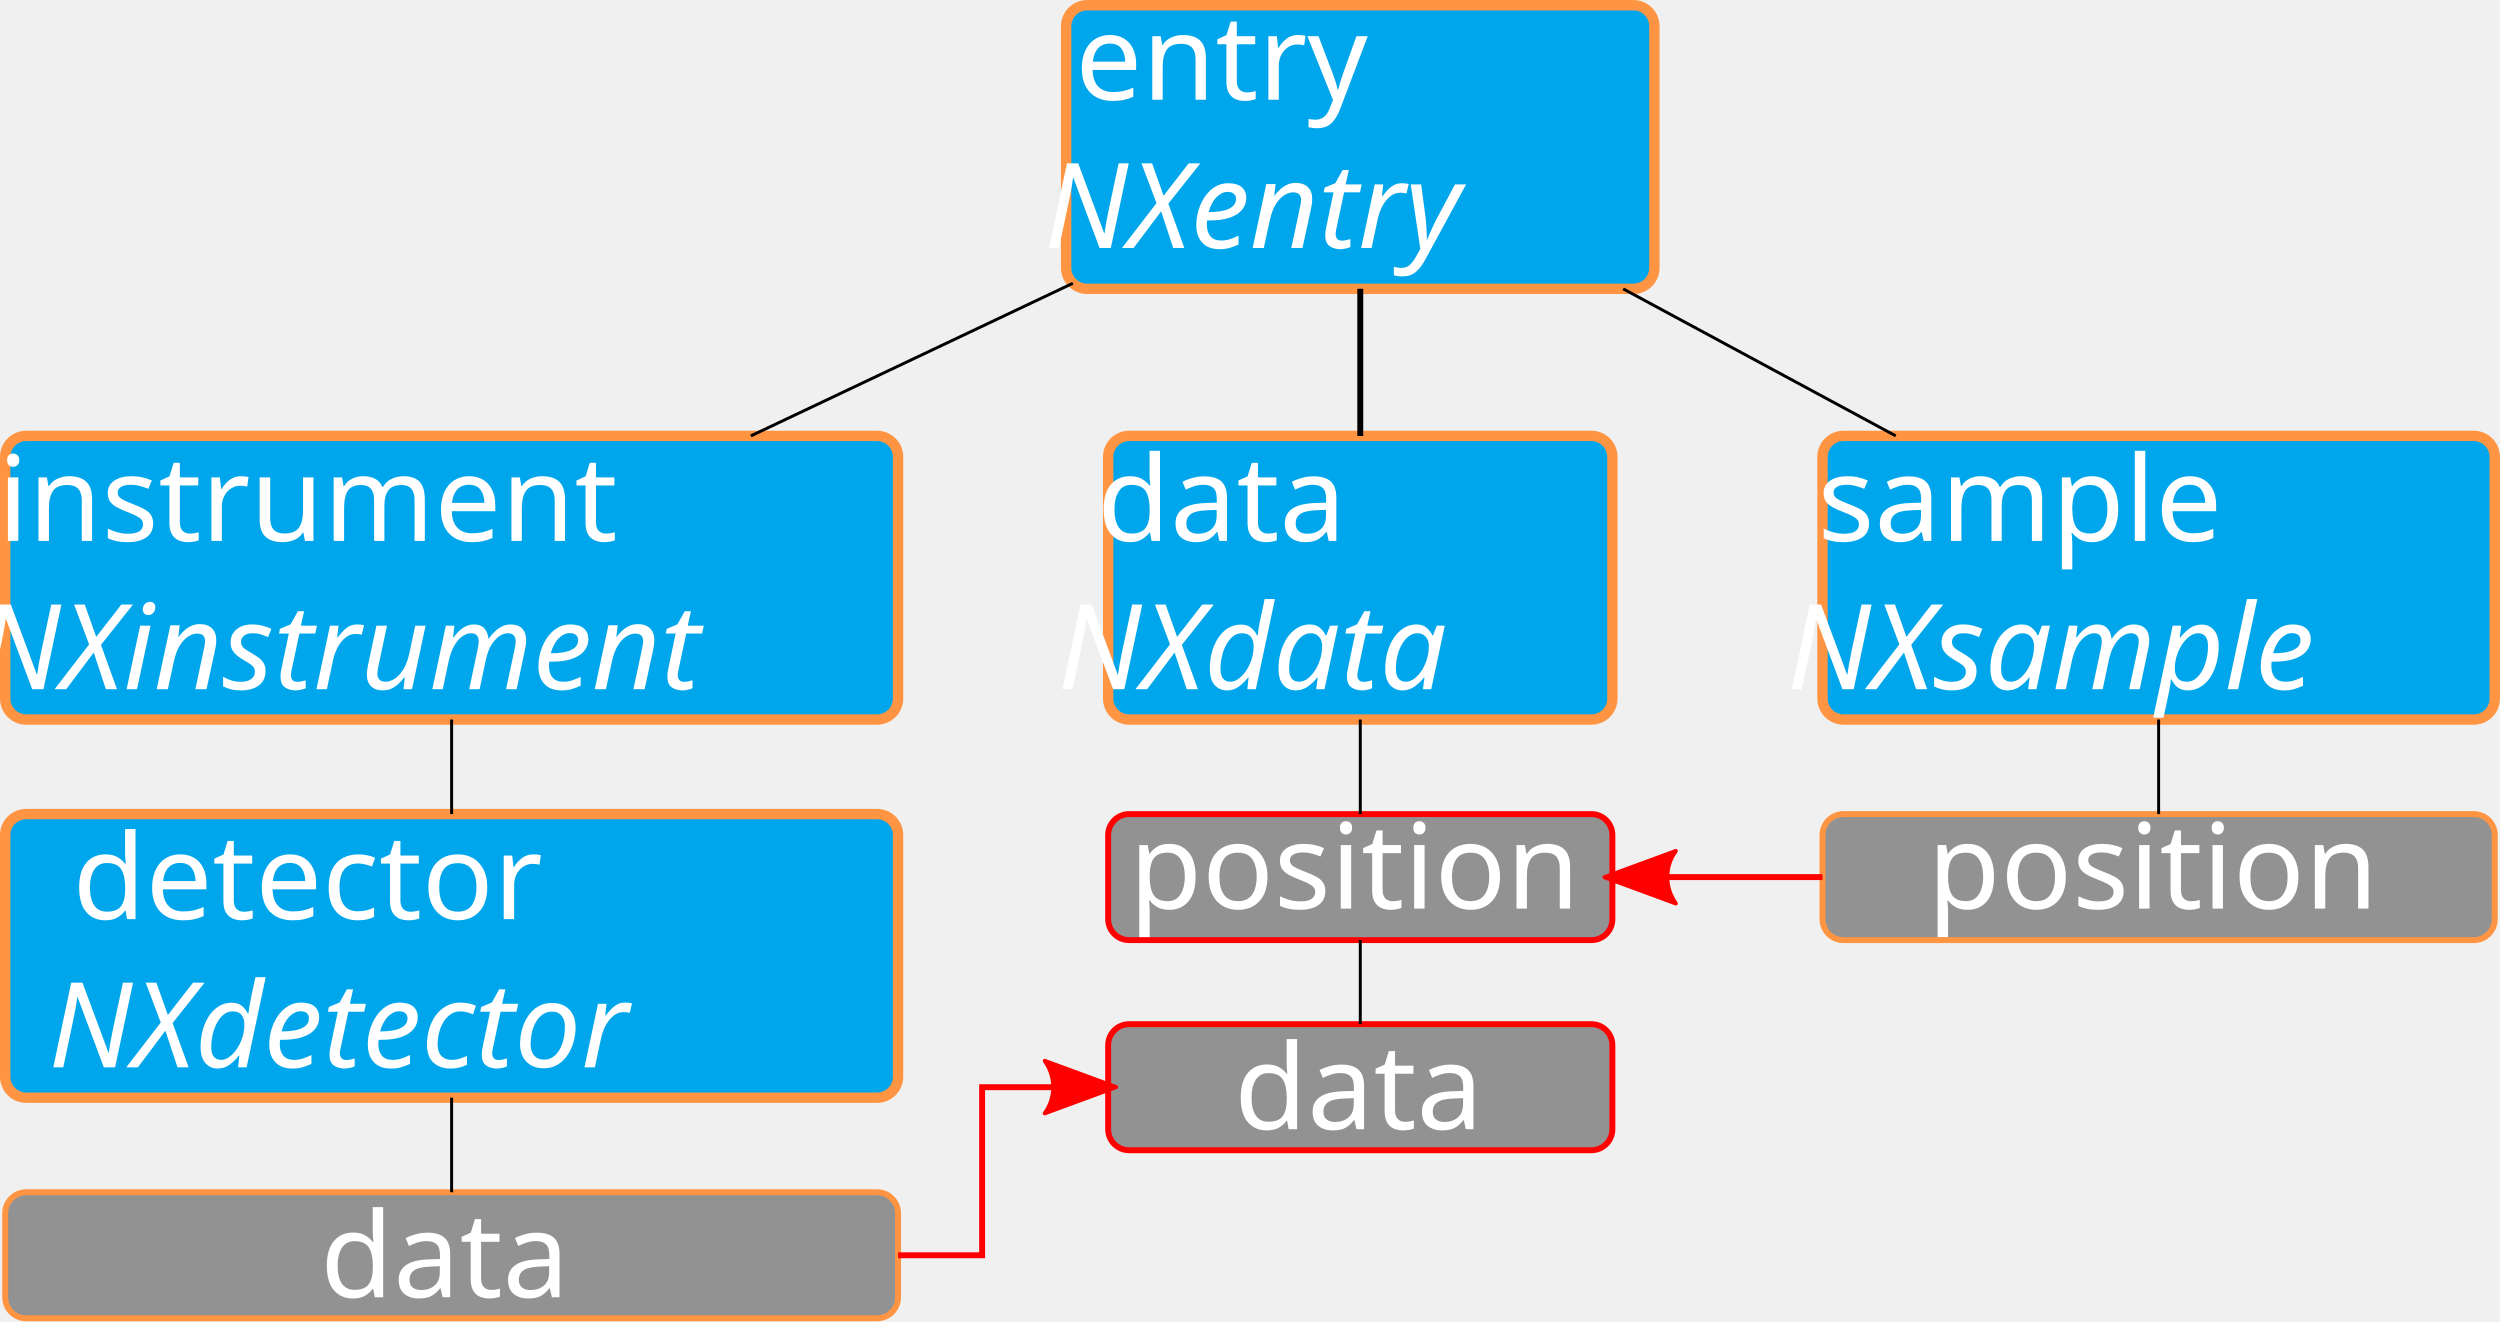
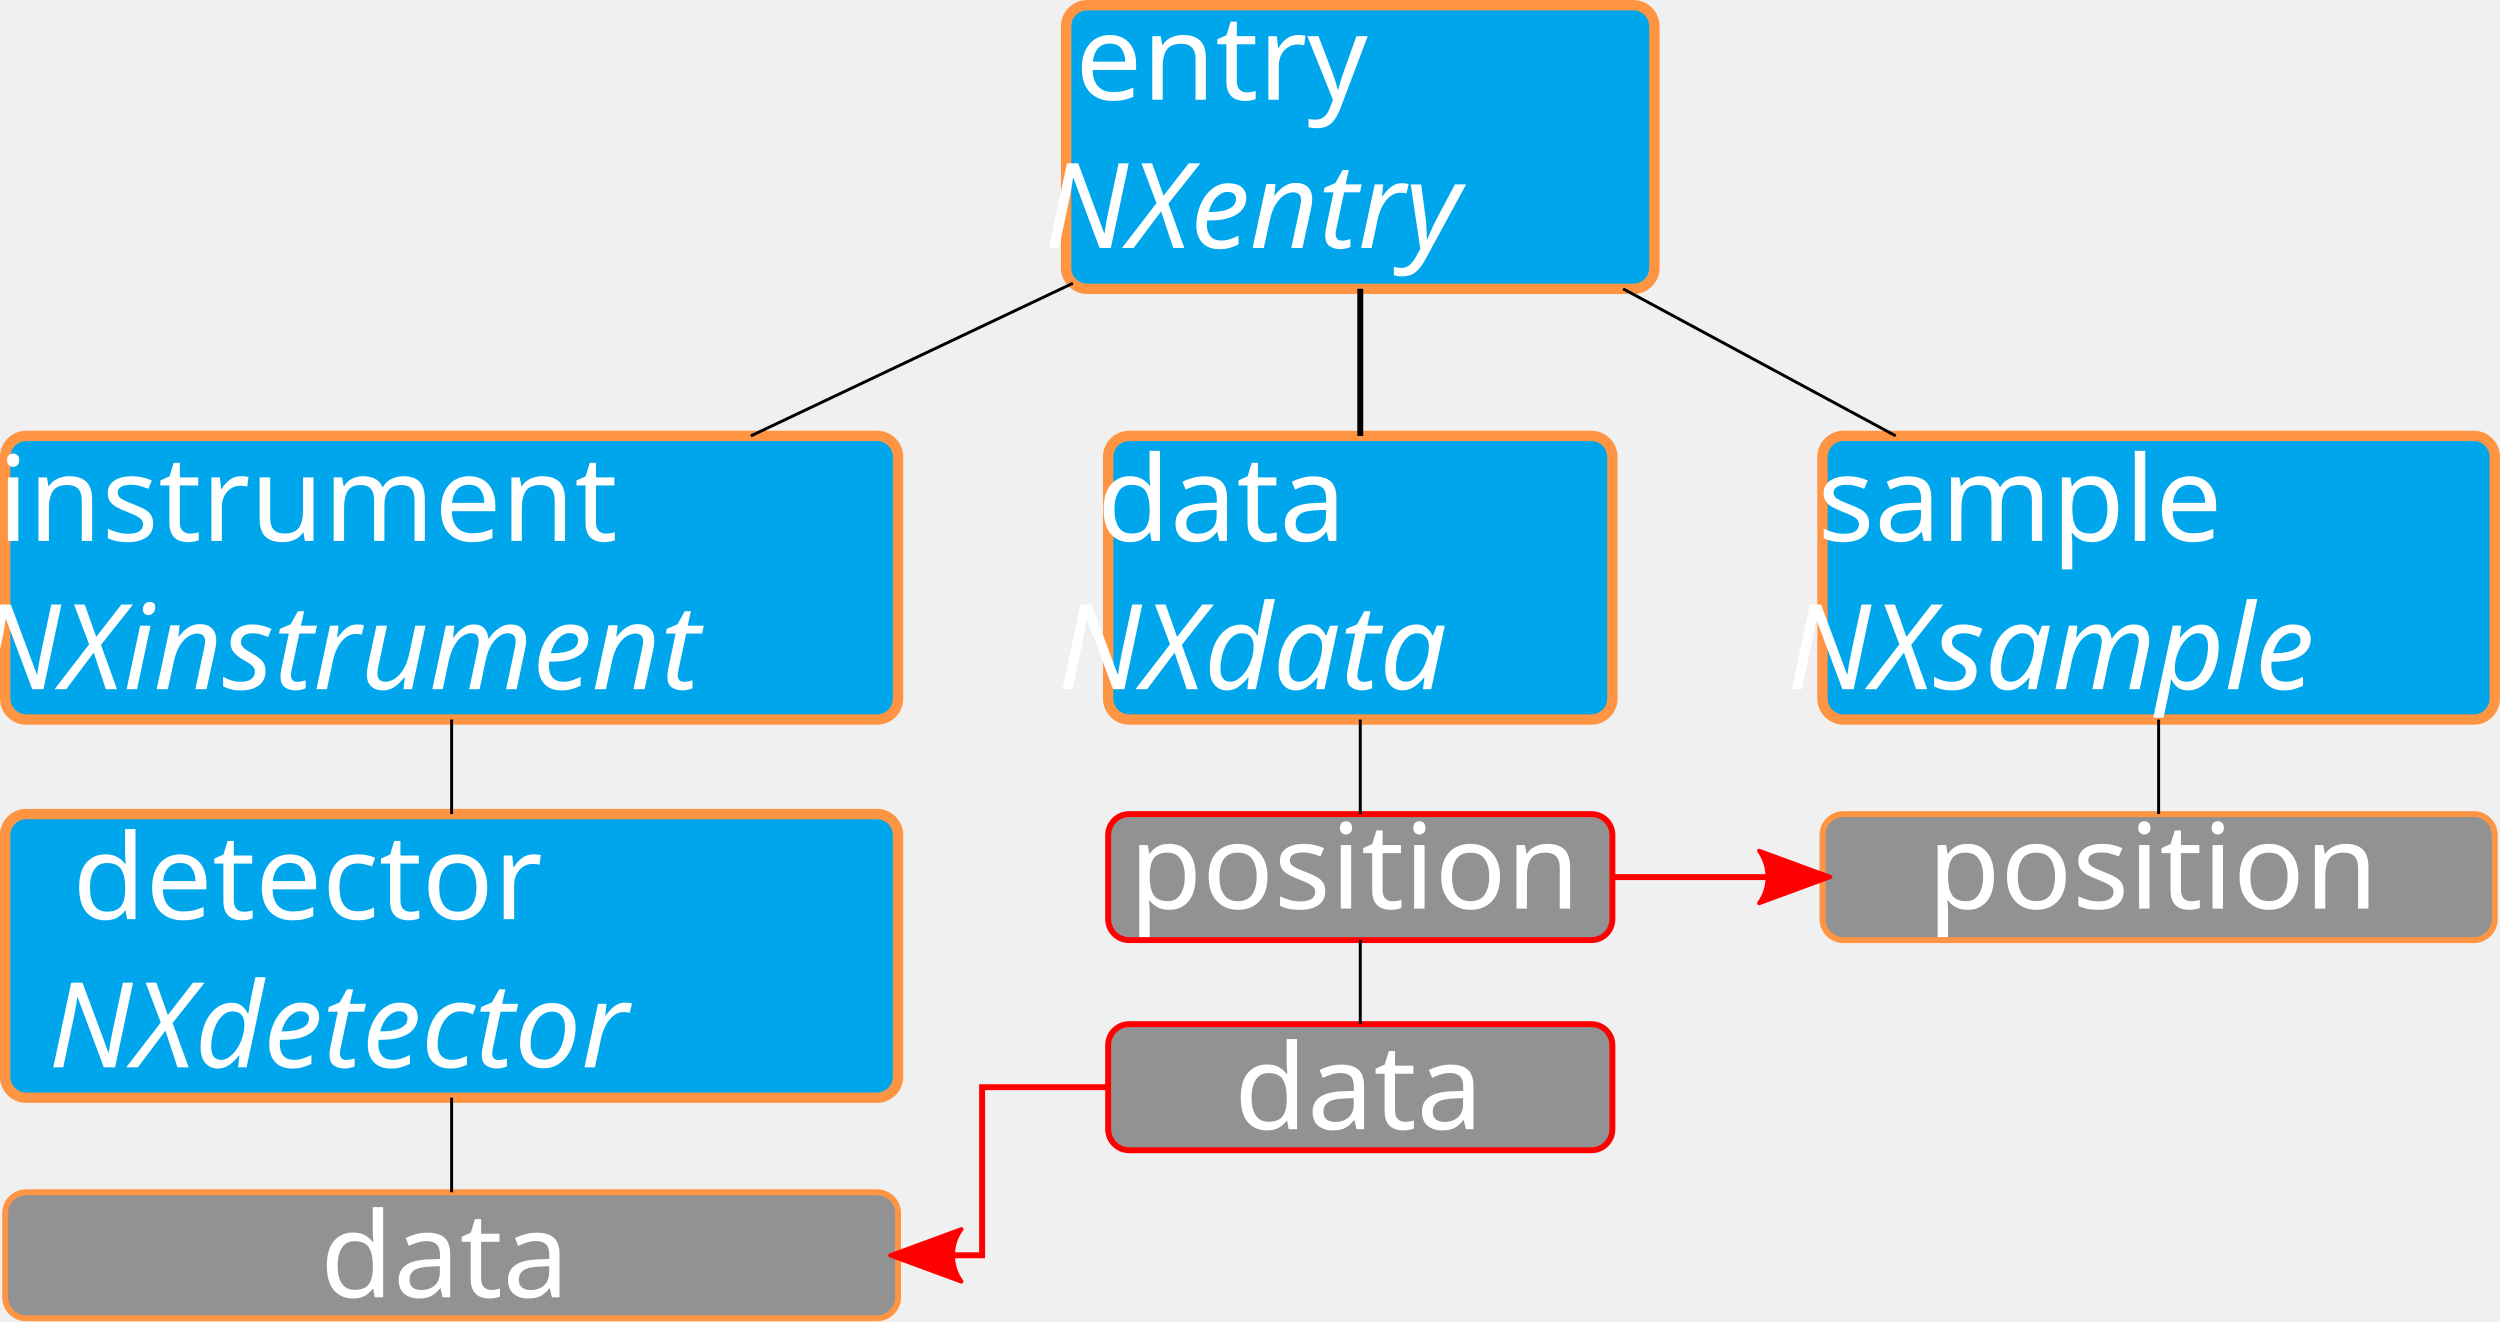
<svg xmlns="http://www.w3.org/2000/svg" width="843.269" height="445.664" id="svg2" version="1.1">
  <defs id="defs4">
+     <marker orient="auto" refY="0.0" refX="0.0" id="Arrow2Lstart" style="overflow:visible">
+       <path id="path3849" style="fill-rule:evenodd;stroke-width:0.625;stroke-linejoin:round" d="M 8.719,4.034 L -2.207,0.016 L 8.719,-4.002 C 6.973,-1.63 6.983,1.616 8.719,4.034 z " transform="scale(1.1) translate(1,0)" />
+     </marker>
    <marker orient="auto" refY="0" refX="0" id="Arrow2Lend" style="overflow:visible">
      <path id="path4084" style="fill-rule:evenodd;stroke-width:0.625;stroke-linejoin:round" d="M 8.719,4.034 -2.207,0.016 8.719,-4.002 c -1.745,2.372 -1.735,5.617 -6e-7,8.035 z" transform="matrix(-1.1,0,0,-1.1,-1.1,0)" />
    </marker>
    <marker orient="auto" refY="0" refX="0" id="Arrow2LendG" style="overflow:visible">
      <path id="path4692" style="fill:#ff0000;fill-rule:evenodd;stroke:#ff0000;stroke-width:0.625;stroke-linejoin:round" d="M 8.719,4.034 -2.207,0.016 8.719,-4.002 c -1.745,2.372 -1.735,5.617 -6e-7,8.035 z" transform="matrix(-1.1,0,0,-1.1,-1.1,0)" />
    </marker>
    <marker orient="auto" refY="0" refX="0" id="Arrow2LendW" style="overflow:visible">
      <path id="path4821" style="fill:#ff0000;fill-rule:evenodd;stroke:#ff0000;stroke-width:0.625;stroke-linejoin:round" d="M 8.719,4.034 -2.207,0.016 8.719,-4.002 c -1.745,2.372 -1.735,5.617 -6e-7,8.035 z" transform="matrix(-1.1,0,0,-1.1,-1.1,0)" />
+     </marker>
+     <marker orient="auto" refY="0.0" refX="0.0" id="Arrow2LstartX" style="overflow:visible">
+       <path id="path4478" style="stroke-linejoin:round;stroke:#ff0000;stroke-width:0.625;fill:#ff0000;fill-rule:evenodd" d="M 8.719,4.034 L -2.207,0.016 L 8.719,-4.002 C 6.973,-1.63 6.983,1.616 8.719,4.034 z " transform="scale(1.1) translate(1,0)" />
+     </marker>
+     <marker orient="auto" refY="0.0" refX="0.0" id="Arrow2Lstart1" style="overflow:visible">
+       <path id="path4995" style="stroke-linejoin:round;stroke:#ff0000;stroke-width:0.625;fill:#ff0000;fill-rule:evenodd" d="M 8.719,4.034 L -2.207,0.016 L 8.719,-4.002 C 6.973,-1.63 6.983,1.616 8.719,4.034 z " transform="scale(1.1) translate(1,0)" />
    </marker>
  </defs>
  <g id="layer1" transform="translate(230.5022,120.9769)">
    <g id="g3825" transform="translate(-14.17323,-237.4016)">
      <rect ry="7.087" transform="translate(58.25,210.6122)" y="-92.428" x="85.039" height="95.669" width="198.425" id="rect3055" style="fill:#00a6eb;fill-opacity:1;stroke:#ff9543;stroke-width:3.5;stroke-miterlimit:4;stroke-opacity:1;stroke-dasharray:none;stroke-dashoffset:0" />
      <text id="text3008" y="150.074" x="242.502" style="font-size:40px;font-style:normal;font-weight:normal;line-height:125%;letter-spacing:0px;word-spacing:0px;fill:#000000;fill-opacity:1;stroke:none;font-family:Sans" xml:space="preserve">
        <tspan style="text-align:center;text-anchor:middle;fill:#ffffff;fill-opacity:1" y="150.074" x="242.502" id="tspan3010">entry</tspan>
        <tspan style="font-style:italic;text-align:center;text-anchor:middle;fill:#ffffff;fill-opacity:1;-inkscape-font-specification:Sans Italic" id="tspan3016" y="200.074" x="242.502">NXentry</tspan>
      </text>
    </g>
    <g id="g3835" transform="translate(17.71653,-226.7716)">
      <rect ry="7.087" transform="translate(58.25,210.6122)" y="42.218" x="-304.724" height="95.669" width="301.181" id="rect3831" style="fill:#00a6eb;fill-opacity:1;stroke:#ff9543;stroke-width:3.5;stroke-miterlimit:4;stroke-opacity:1;stroke-dasharray:none;stroke-dashoffset:0" />
      <text id="text3012" y="288.263" x="-97.656" style="font-size:40px;font-style:normal;font-weight:normal;line-height:125%;letter-spacing:0px;word-spacing:0px;fill:#000000;fill-opacity:1;stroke:none;font-family:Sans" xml:space="preserve">
        <tspan style="text-align:center;text-anchor:middle;fill:#ffffff;fill-opacity:1" y="288.263" x="-97.656" id="tspan3014">instrument</tspan>
        <tspan style="font-style:italic;text-align:center;text-anchor:middle;fill:#ffffff;fill-opacity:1;-inkscape-font-specification:Sans Italic" id="tspan3018" y="338.263" x="-97.656">NXinstrument</tspan>
      </text>
    </g>
    <g id="g3859" transform="translate(7.086611,-226.7716)">
      <rect ry="7.087" y="252.83" x="136.203" height="95.669" width="170.079" id="rect3833-0" style="fill:#00a6eb;fill-opacity:1;stroke:#ff9543;stroke-width:3.5;stroke-miterlimit:4;stroke-opacity:1;stroke-dasharray:none;stroke-dashoffset:0" />
      <text id="text3012-6" y="288.263" x="221.242" style="font-size:40px;font-style:normal;font-weight:normal;line-height:125%;letter-spacing:0px;word-spacing:0px;fill:#000000;fill-opacity:1;stroke:none;font-family:Sans" xml:space="preserve">
        <tspan style="text-align:center;text-anchor:middle;fill:#ffffff;fill-opacity:1" y="288.263" x="221.242" id="tspan3014-6">data</tspan>
        <tspan style="font-style:italic;text-align:center;text-anchor:middle;fill:#ffffff;fill-opacity:1;-inkscape-font-specification:Sans Italic" id="tspan3018-1" y="338.263" x="221.242">NXdata</tspan>
      </text>
    </g>
    <g id="g3883" transform="translate(-31.88977,-219.685)">
      <rect ry="7.087" y="245.743" x="416.124" height="95.669" width="226.772" id="rect3833-07" style="fill:#00a6eb;fill-opacity:1;stroke:#ff9543;stroke-width:3.5;stroke-miterlimit:4;stroke-opacity:1;stroke-dasharray:none;stroke-dashoffset:0" />
      <text id="text3012-5" y="281.176" x="529.51" style="font-size:40px;font-style:normal;font-weight:normal;line-height:125%;letter-spacing:0px;word-spacing:0px;fill:#000000;fill-opacity:1;stroke:none;font-family:Sans" xml:space="preserve">
        <tspan style="text-align:center;text-anchor:middle;fill:#ffffff;fill-opacity:1" y="281.176" x="529.51" id="tspan3014-9">sample</tspan>
        <tspan style="font-style:italic;text-align:center;text-anchor:middle;fill:#ffffff;fill-opacity:1;-inkscape-font-specification:Sans Italic" id="tspan3018-8" y="331.176" x="529.51">NXsample</tspan>
      </text>
    </g>
    <path style="fill:none;stroke:#000000;stroke-width:2;stroke-linecap:butt;stroke-linejoin:miter;stroke-miterlimit:4;stroke-opacity:1;stroke-dasharray:none" d="m 170.079,-234.16 0,49.606" id="path3889" transform="translate(58.25,210.6122)" />
    <path style="fill:none;stroke:#000000;stroke-width:1px;stroke-linecap:butt;stroke-linejoin:miter;stroke-opacity:1" d="m 73.132,-236.043 -108.63,51.489" id="path3893" transform="translate(58.25,210.6122)" />
    <g id="g3969">
      <rect ry="7.087" y="153.617" x="-228.758" height="95.669" width="301.181" id="rect3831-0" style="fill:#00a6eb;fill-opacity:1;stroke:#ff9543;stroke-width:3.5;stroke-miterlimit:4;stroke-opacity:1;stroke-dasharray:none;stroke-dashoffset:0" />
      <text id="text3012-3" y="189.05" x="-79.939" style="font-size:40px;font-style:normal;font-weight:normal;line-height:125%;letter-spacing:0px;word-spacing:0px;fill:#000000;fill-opacity:1;stroke:none;font-family:Sans" xml:space="preserve">
        <tspan style="text-align:center;text-anchor:middle;fill:#ffffff;fill-opacity:1" y="189.05" x="-79.939" id="tspan3014-60">detector</tspan>
        <tspan style="font-style:italic;text-align:center;text-anchor:middle;fill:#ffffff;fill-opacity:1;-inkscape-font-specification:Sans Italic" id="tspan3018-5" y="239.05" x="-79.939">NXdetector</tspan>
      </text>
    </g>
    <g id="g3975">
      <rect style="fill:#929292;fill-opacity:1;stroke:#ff9543;stroke-width:2;stroke-miterlimit:4;stroke-opacity:1;stroke-dasharray:none;stroke-dashoffset:0" id="rect3933" width="301.181" height="42.52" x="-228.758" y="281.176" ry="7.087" />
      <text xml:space="preserve" style="font-size:40px;font-style:normal;font-weight:normal;line-height:125%;letter-spacing:0px;word-spacing:0px;fill:#000000;fill-opacity:1;stroke:none;font-family:Sans" x="-122.459" y="316.609" id="text3929">
        <tspan id="tspan3931" x="-122.459" y="316.609" style="fill:#ffffff;fill-opacity:1">data</tspan>
      </text>
    </g>
    <g id="g3980">
      <rect style="fill:#929292;fill-opacity:1;stroke:#ff9543;stroke-width:2;stroke-miterlimit:4;stroke-opacity:1;stroke-dasharray:none;stroke-dashoffset:0" id="rect3933-4" width="226.772" height="42.52" x="384.234" y="153.617" ry="7.087" />
      <text xml:space="preserve" style="font-size:40px;font-style:normal;font-weight:normal;line-height:125%;letter-spacing:0px;word-spacing:0px;fill:#000000;fill-opacity:1;stroke:none;font-family:Sans" x="419.667" y="185.507" id="text3929-1">
        <tspan id="tspan3931-4" x="419.667" y="185.507" style="fill:#ffffff;fill-opacity:1">position</tspan>
      </text>
    </g>
    <path style="fill:none;stroke:#000000;stroke-width:1px;stroke-linecap:butt;stroke-linejoin:miter;stroke-opacity:1" d="m 170.079,-234.16 0,49.606" id="path3985" transform="translate(58.25,210.6122)" />
    <path style="fill:none;stroke:#000000;stroke-width:1px;stroke-linecap:butt;stroke-linejoin:miter;stroke-opacity:1" d="m 258.748,-234.16 91.953,49.606" id="path3987" transform="translate(58.25,210.6122)" />
    <path style="fill:none;stroke:#000000;stroke-width:1px;stroke-linecap:butt;stroke-linejoin:miter;stroke-opacity:1" d="m 439.37,-88.885 -10e-6,31.89" id="path3989" transform="translate(58.25,210.6122)" />
    <path style="fill:none;stroke:#000000;stroke-width:1px;stroke-linecap:butt;stroke-linejoin:miter;stroke-opacity:1" d="m -136.417,-88.885 1e-5,31.89" id="path3995" transform="translate(58.25,210.6122)" />
    <path style="fill:none;stroke:#000000;stroke-width:1px;stroke-linecap:butt;stroke-linejoin:miter;stroke-opacity:1" d="m -136.417,38.674 0,31.89" id="path3997" transform="translate(58.25,210.6122)" />
    <g transform="translate(-240.9449,70.86614)" id="g3980-9">
      <rect style="fill:#929292;fill-opacity:1;stroke:#ff0000;stroke-width:2;stroke-miterlimit:4;stroke-opacity:1;stroke-dasharray:none;stroke-dashoffset:0" id="rect3933-4-9" width="170.079" height="42.52" x="384.234" y="153.617" ry="7.087" />
      <text xml:space="preserve" style="font-size:40px;font-style:normal;font-weight:normal;line-height:125%;letter-spacing:0px;word-spacing:0px;fill:#000000;fill-opacity:1;stroke:none;font-family:Sans" x="426.754" y="189.05" id="text3929-1-5">
        <tspan id="tspan3931-4-4" x="426.754" y="189.05" style="fill:#ffffff;fill-opacity:1">data</tspan>
      </text>
    </g>
    <g transform="translate(-240.9449,-2.4970396e-6)" id="g3980-9-3">
      <rect style="fill:#929292;fill-opacity:1;stroke:#ff0000;stroke-width:2;stroke-miterlimit:4;stroke-opacity:1;stroke-dasharray:none;stroke-dashoffset:0" id="rect3933-4-9-9" width="170.079" height="42.52" x="384.234" y="153.617" ry="7.087" />
      <text xml:space="preserve" style="font-size:40px;font-style:normal;font-weight:normal;line-height:125%;letter-spacing:0px;word-spacing:0px;fill:#000000;fill-opacity:1;stroke:none;font-family:Sans" x="391.321" y="185.507" id="text3929-1-5-9">
        <tspan id="tspan3931-4-4-1" x="391.321" y="185.507" style="fill:#ffffff;fill-opacity:1">position</tspan>
      </text>
    </g>
    <path style="fill:none;stroke:#000000;stroke-width:1px;stroke-linecap:butt;stroke-linejoin:miter;stroke-opacity:1" d="m 170.079,-88.885 10e-6,31.89" id="path4053" transform="translate(58.25,210.6122)" />
    <path style="fill:none;stroke:#000000;stroke-width:1px;stroke-linecap:butt;stroke-linejoin:miter;stroke-opacity:1" d="m 170.079,-14.475 0,28.346" id="path4055" transform="translate(58.25,210.6122)" />
-     <path style="fill:none;stroke:#ff0000;stroke-width:2;stroke-linecap:butt;stroke-linejoin:miter;stroke-miterlimit:4;stroke-opacity:1;stroke-dasharray:none;marker-end:url(#Arrow2LendW)" d="m 325.984,-35.735 c -70.866,0 -70.866,0 -70.866,0" id="path4057" transform="translate(58.25,210.6122)" />
-     <path style="fill:none;stroke:#ff0000;stroke-width:2;stroke-linecap:butt;stroke-linejoin:miter;stroke-miterlimit:4;stroke-opacity:1;stroke-dasharray:none;marker-end:url(#Arrow2LendG)" d="m 14.173,91.824 28.346,0 0,-56.693 42.52,0" id="path4503" transform="translate(58.25,210.6122)" />
+     <path style="stroke-linejoin:miter;marker-end:none;stroke-opacity:1;marker-start:url(#Arrow2LstartX);stroke:#ff0000;stroke-linecap:butt;stroke-miterlimit:4;stroke-dasharray:none;stroke-width:2;fill:none" d="m 325.984,-35.735 c -70.866,0 -70.866,0 -70.866,0" id="path4057" transform="translate(58.25,210.6122)" />
+     <path style="stroke-linejoin:miter;marker-end:none;stroke-opacity:1;marker-start:url(#Arrow2Lstart1);stroke:#ff0000;stroke-linecap:butt;stroke-miterlimit:4;stroke-dasharray:none;stroke-width:2;fill:none" d="m 14.173,91.824 28.346,0 0,-56.693 42.52,0" id="path4503" transform="translate(58.25,210.6122)" />
  </g>
</svg>
